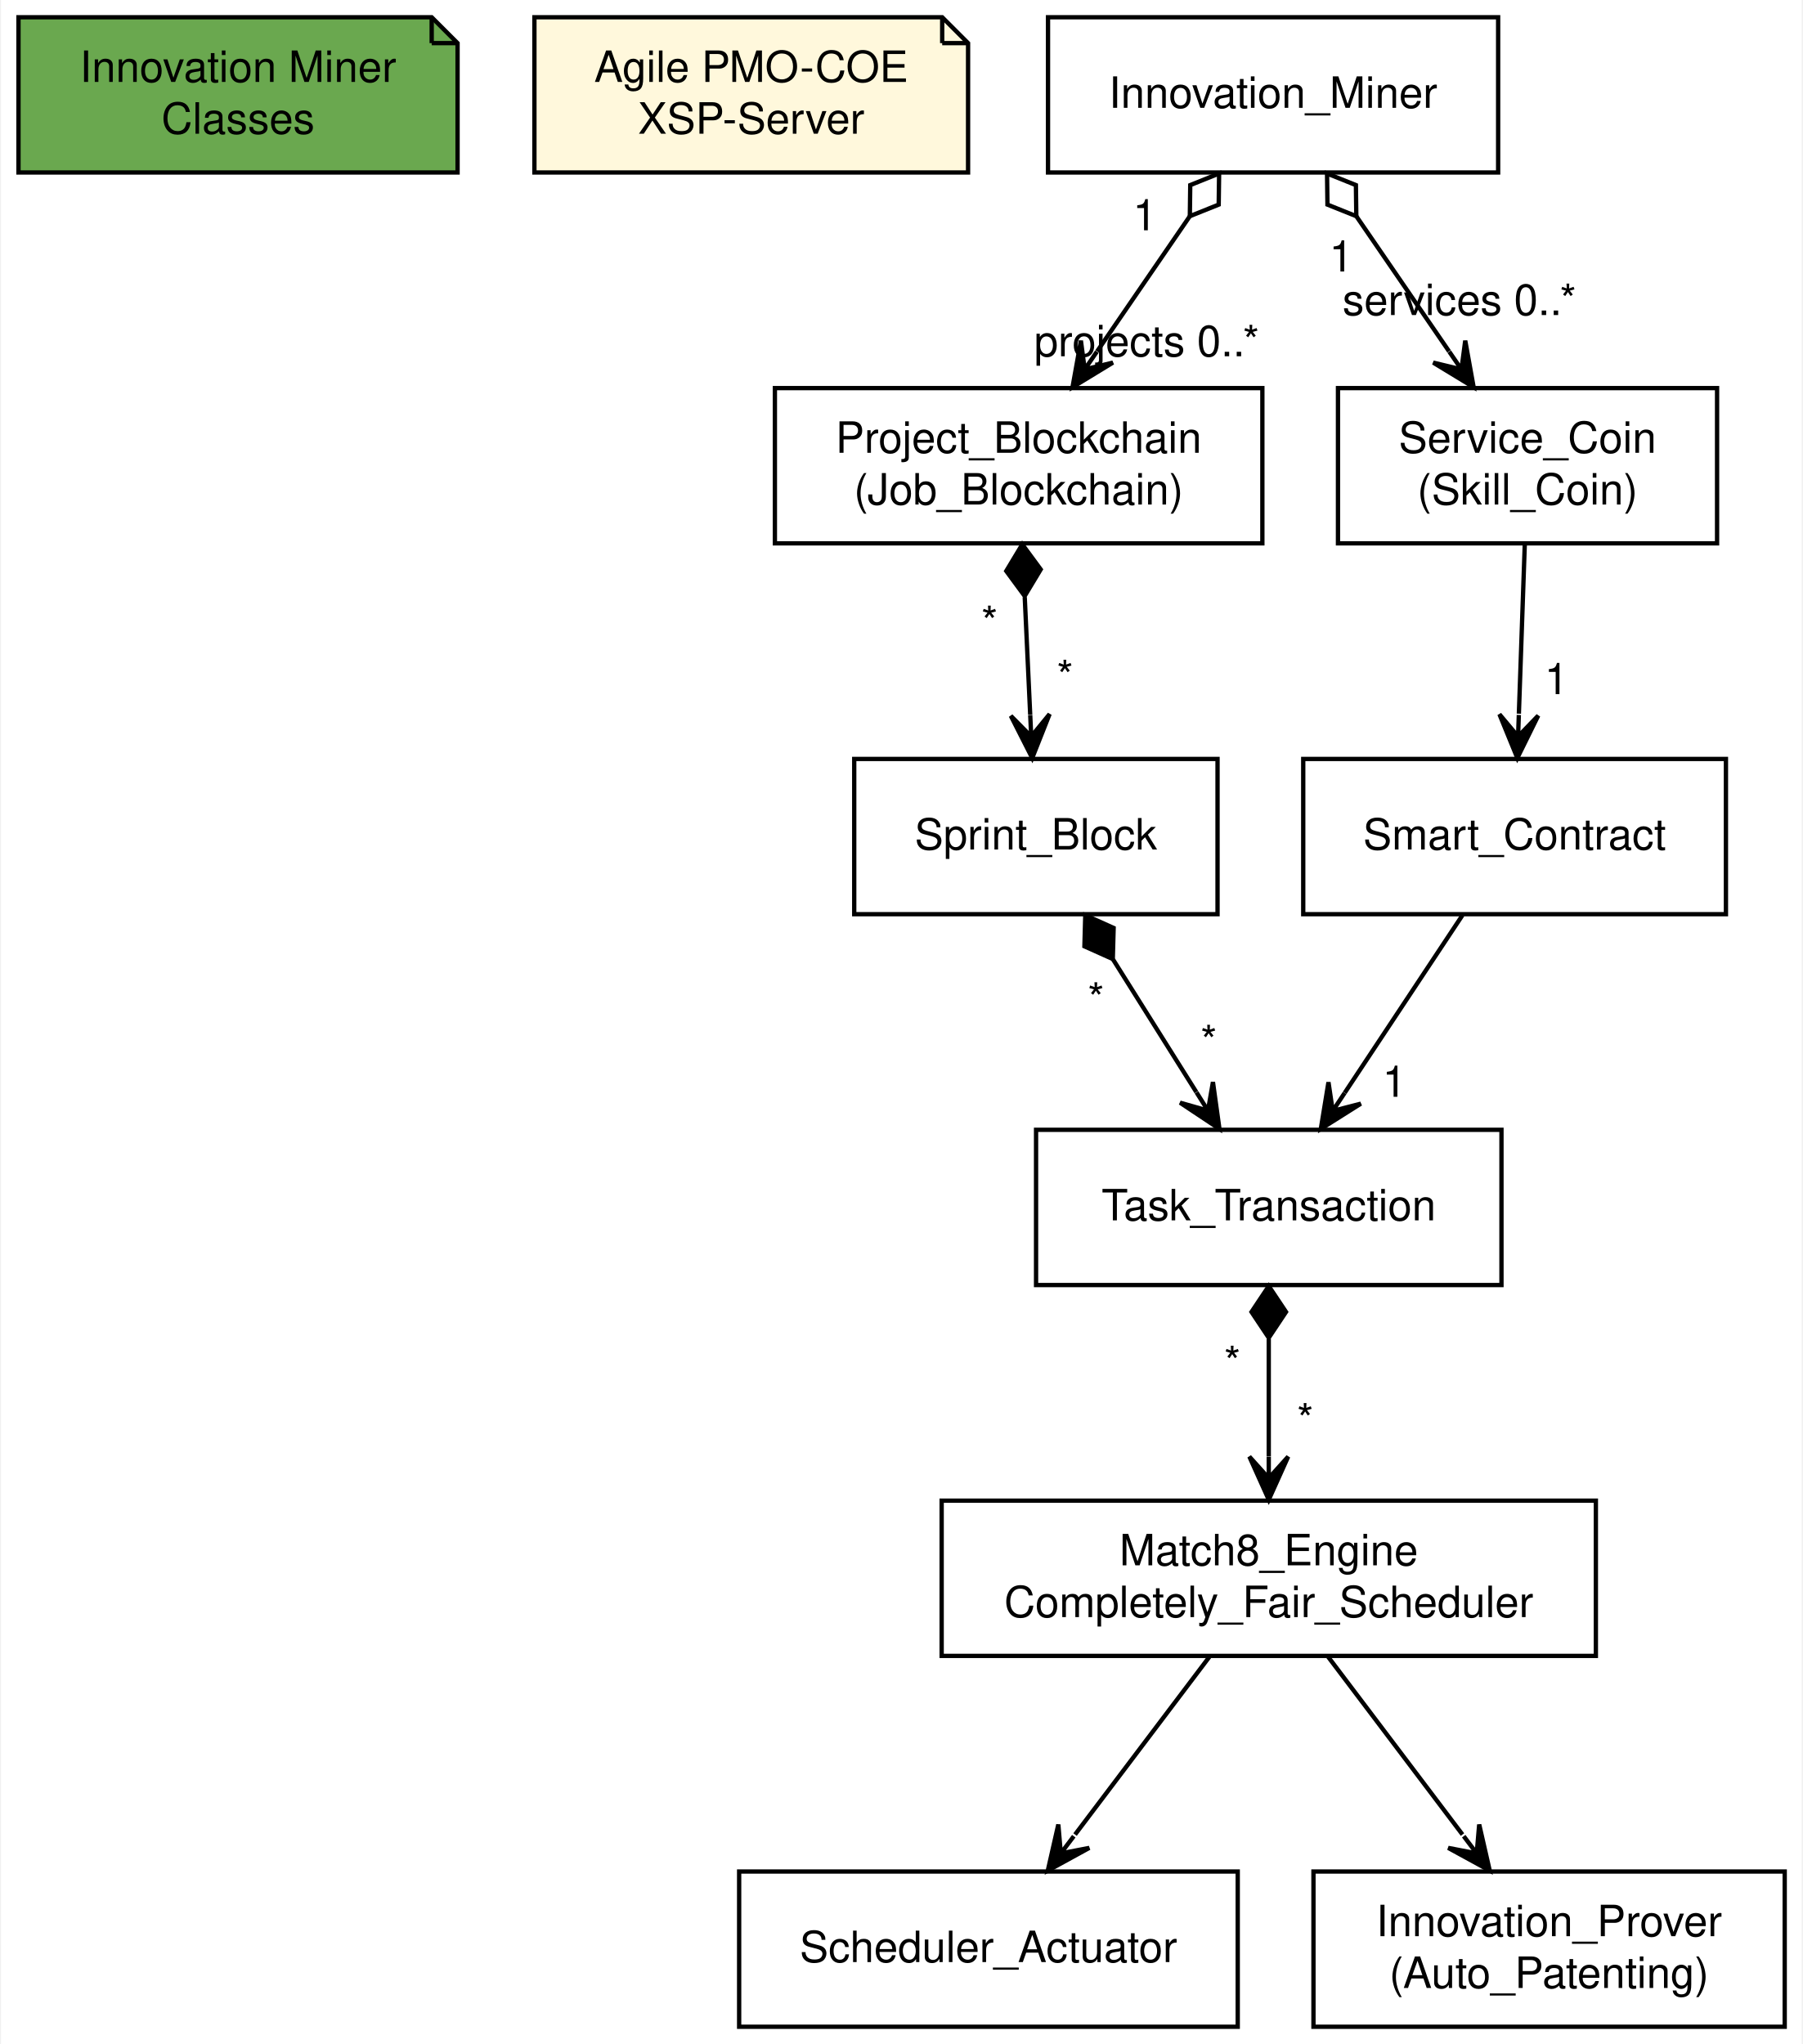
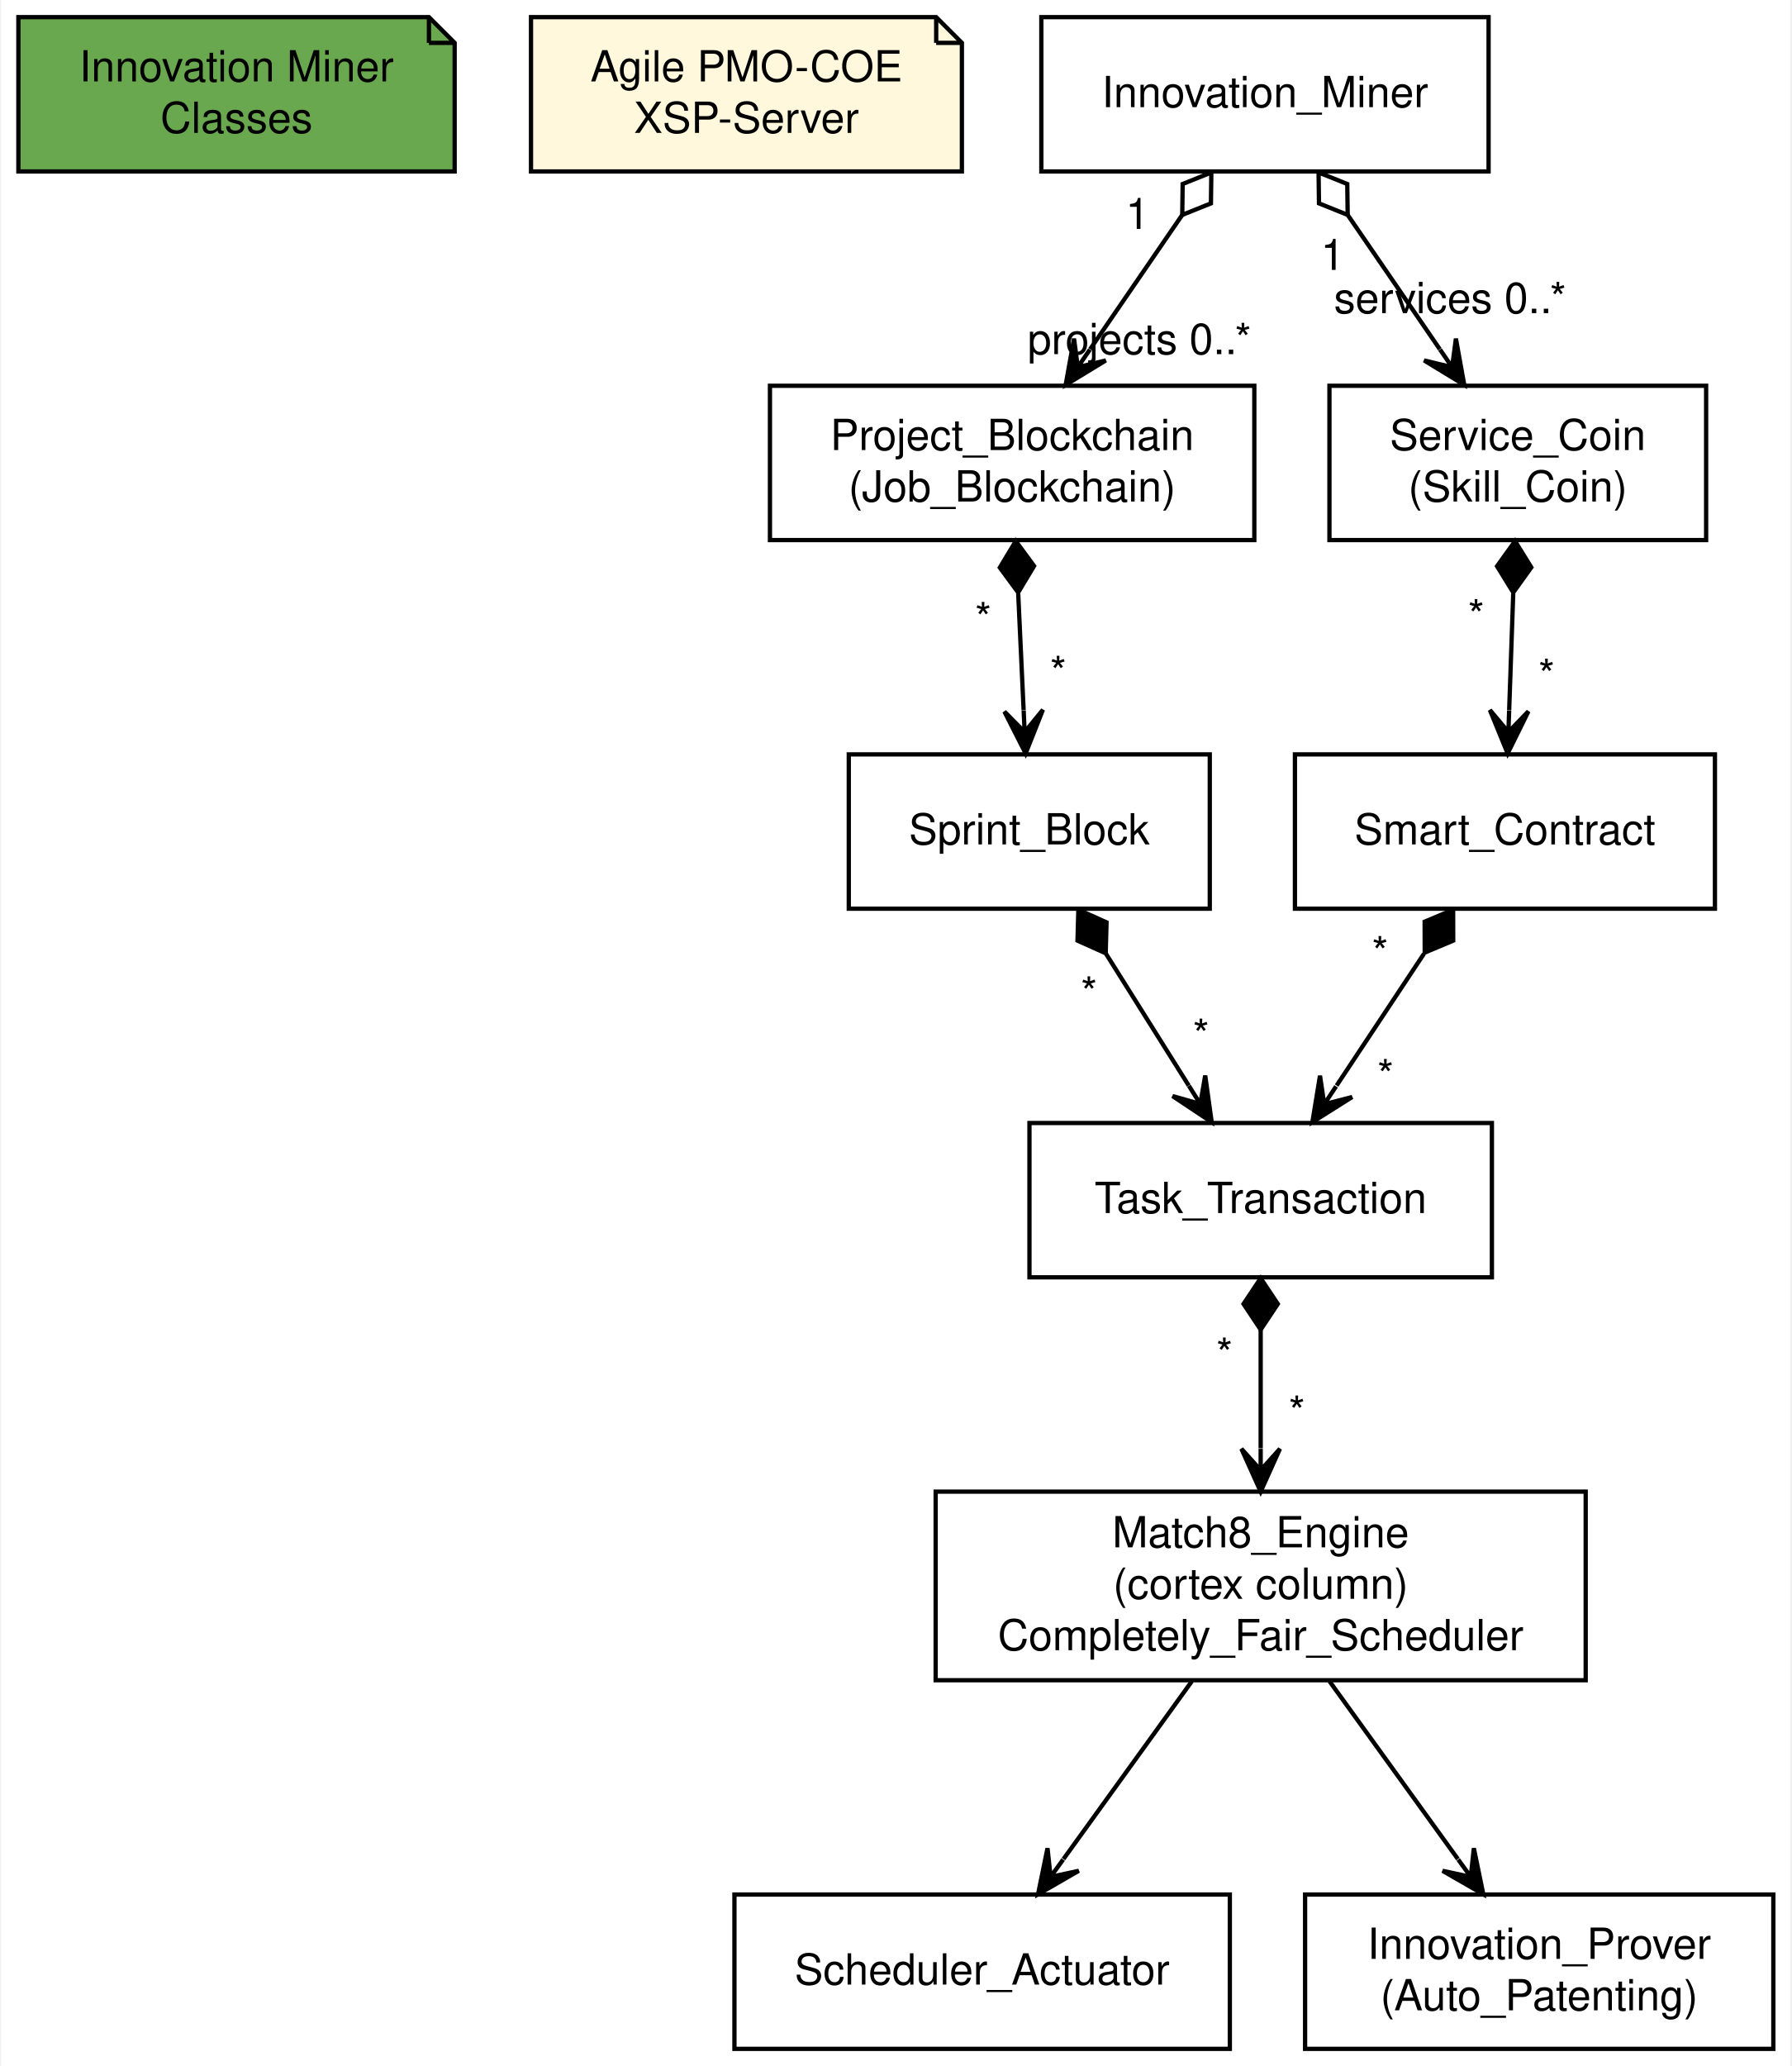
- <svg xmlns="http://www.w3.org/2000/svg" width="418pt" height="474pt" viewBox="0.00 0.00 417.52 474.00">
-   <g id="graph0" class="graph" transform="scale(1 1) rotate(0) translate(4 470)">
-     <polygon fill="#ffffff" stroke="transparent" points="-4,4 -4,-470 413.52,-470 413.52,4 -4,4" />
+ <svg xmlns="http://www.w3.org/2000/svg" width="418pt" height="482pt" viewBox="0.00 0.00 417.52 482.00">
+   <g id="graph0" class="graph" transform="scale(1 1) rotate(0) translate(4 478)">
+     <polygon fill="#ffffff" stroke="transparent" points="-4,4 -4,-478 413.52,-478 413.52,4 -4,4" />
    <g id="node1" class="node">
-       <polygon fill="#6aa84f" stroke="#000000" points="95.858,-466 .048,-466 .048,-430 101.858,-430 101.858,-460 95.858,-466" />
-       <polyline fill="none" stroke="#000000" points="95.858,-466 95.858,-460 " />
-       <polyline fill="none" stroke="#000000" points="101.858,-460 95.858,-460 " />
-       <text text-anchor="middle" x="50.953" y="-451" font-family="Helvetica,sans-Serif" font-size="10.00" fill="#000000">Innovation Miner</text>
-       <text text-anchor="middle" x="50.953" y="-439" font-family="Helvetica,sans-Serif" font-size="10.00" fill="#000000">Classes</text>
+       <polygon fill="#6aa84f" stroke="#000000" points="95.858,-474 .048,-474 .048,-438 101.858,-438 101.858,-468 95.858,-474" />
+       <polyline fill="none" stroke="#000000" points="95.858,-474 95.858,-468 " />
+       <polyline fill="none" stroke="#000000" points="101.858,-468 95.858,-468 " />
+       <text text-anchor="middle" x="50.953" y="-459" font-family="Helvetica,sans-Serif" font-size="10.00" fill="#000000">Innovation Miner</text>
+       <text text-anchor="middle" x="50.953" y="-447" font-family="Helvetica,sans-Serif" font-size="10.00" fill="#000000">Classes</text>
    </g>
    <g id="node2" class="node">
-       <polygon fill="#fff8dc" stroke="#000000" points="214.23,-466 119.675,-466 119.675,-430 220.23,-430 220.23,-460 214.23,-466" />
-       <polyline fill="none" stroke="#000000" points="214.23,-466 214.23,-460 " />
-       <polyline fill="none" stroke="#000000" points="220.23,-460 214.23,-460 " />
-       <text text-anchor="middle" x="169.952" y="-451" font-family="Helvetica,sans-Serif" font-size="10.00" fill="#000000">Agile PMO-COE</text>
-       <text text-anchor="middle" x="169.952" y="-439" font-family="Helvetica,sans-Serif" font-size="10.00" fill="#000000">XSP-Server</text>
+       <polygon fill="#fff8dc" stroke="#000000" points="214.23,-474 119.675,-474 119.675,-438 220.23,-438 220.23,-468 214.23,-474" />
+       <polyline fill="none" stroke="#000000" points="214.23,-474 214.23,-468 " />
+       <polyline fill="none" stroke="#000000" points="220.23,-468 214.23,-468 " />
+       <text text-anchor="middle" x="169.952" y="-459" font-family="Helvetica,sans-Serif" font-size="10.00" fill="#000000">Agile PMO-COE</text>
+       <text text-anchor="middle" x="169.952" y="-447" font-family="Helvetica,sans-Serif" font-size="10.00" fill="#000000">XSP-Server</text>
    </g>
    <g id="node3" class="node">
-       <polygon fill="none" stroke="#000000" points="343.138,-466 238.767,-466 238.767,-430 343.138,-430 343.138,-466" />
-       <text text-anchor="middle" x="290.952" y="-445" font-family="Helvetica,sans-Serif" font-size="10.00" fill="#000000">Innovation_Miner</text>
+       <polygon fill="none" stroke="#000000" points="343.138,-474 238.767,-474 238.767,-438 343.138,-438 343.138,-474" />
+       <text text-anchor="middle" x="290.952" y="-453" font-family="Helvetica,sans-Serif" font-size="10.00" fill="#000000">Innovation_Miner</text>
    </g>
    <g id="node4" class="node">
-       <polygon fill="none" stroke="#000000" points="288.469,-380 175.436,-380 175.436,-344 288.469,-344 288.469,-380" />
-       <text text-anchor="middle" x="231.952" y="-365" font-family="Helvetica,sans-Serif" font-size="10.00" fill="#000000">Project_Blockchain</text>
-       <text text-anchor="middle" x="231.952" y="-353" font-family="Helvetica,sans-Serif" font-size="10.00" fill="#000000">(Job_Blockchain)</text>
+       <polygon fill="none" stroke="#000000" points="288.469,-388 175.436,-388 175.436,-352 288.469,-352 288.469,-388" />
+       <text text-anchor="middle" x="231.952" y="-373" font-family="Helvetica,sans-Serif" font-size="10.00" fill="#000000">Project_Blockchain</text>
+       <text text-anchor="middle" x="231.952" y="-361" font-family="Helvetica,sans-Serif" font-size="10.00" fill="#000000">(Job_Blockchain)</text>
    </g>
    <g id="edge1" class="edge">
-       <path fill="none" stroke="#000000" d="M271.65,-419.864C264.735,-409.784 256.967,-398.462 250.149,-388.524" />
-       <polygon fill="none" stroke="#000000" points="271.651,-419.866 278.344,-422.551 278.44,-429.762 271.747,-427.077 271.651,-419.866" />
-       <polygon fill="#000000" stroke="#000000" points="244.447,-380.212 253.815,-385.912 247.275,-384.335 250.104,-388.458 250.104,-388.458 250.104,-388.458 247.275,-384.335 246.393,-391.004 244.447,-380.212 244.447,-380.212" />
-       <text text-anchor="middle" x="261.671" y="-387.377" font-family="Helvetica,sans-Serif" font-size="10.00" fill="#000000">projects 0..*</text>
-       <text text-anchor="middle" x="261.216" y="-416.596" font-family="Helvetica,sans-Serif" font-size="10.00" fill="#000000">1</text>
+       <path fill="none" stroke="#000000" d="M271.65,-427.864C264.735,-417.784 256.967,-406.462 250.149,-396.524" />
+       <polygon fill="none" stroke="#000000" points="271.651,-427.866 278.344,-430.551 278.44,-437.762 271.747,-435.077 271.651,-427.866" />
+       <polygon fill="#000000" stroke="#000000" points="244.447,-388.212 253.815,-393.912 247.275,-392.335 250.104,-396.458 250.104,-396.458 250.104,-396.458 247.275,-392.335 246.393,-399.004 244.447,-388.212 244.447,-388.212" />
+       <text text-anchor="middle" x="261.671" y="-395.377" font-family="Helvetica,sans-Serif" font-size="10.00" fill="#000000">projects 0..*</text>
+       <text text-anchor="middle" x="261.216" y="-424.596" font-family="Helvetica,sans-Serif" font-size="10.00" fill="#000000">1</text>
    </g>
    <g id="node5" class="node">
-       <polygon fill="none" stroke="#000000" points="393.904,-380 306.001,-380 306.001,-344 393.904,-344 393.904,-380" />
-       <text text-anchor="middle" x="349.952" y="-365" font-family="Helvetica,sans-Serif" font-size="10.00" fill="#000000">Service_Coin</text>
-       <text text-anchor="middle" x="349.952" y="-353" font-family="Helvetica,sans-Serif" font-size="10.00" fill="#000000">(Skill_Coin)</text>
+       <polygon fill="none" stroke="#000000" points="393.904,-388 306.001,-388 306.001,-352 393.904,-352 393.904,-388" />
+       <text text-anchor="middle" x="349.952" y="-373" font-family="Helvetica,sans-Serif" font-size="10.00" fill="#000000">Service_Coin</text>
+       <text text-anchor="middle" x="349.952" y="-361" font-family="Helvetica,sans-Serif" font-size="10.00" fill="#000000">(Skill_Coin)</text>
    </g>
    <g id="edge2" class="edge">
-       <path fill="none" stroke="#000000" d="M310.255,-419.864C317.17,-409.784 324.938,-398.462 331.756,-388.524" />
-       <polygon fill="none" stroke="#000000" points="310.253,-419.866 310.158,-427.077 303.465,-429.762 303.561,-422.551 310.253,-419.866" />
-       <polygon fill="#000000" stroke="#000000" points="337.458,-380.212 335.512,-391.004 334.63,-384.335 331.801,-388.458 331.801,-388.458 331.801,-388.458 334.63,-384.335 328.09,-385.912 337.458,-380.212 337.458,-380.212" />
-       <text text-anchor="middle" x="334.174" y="-396.941" font-family="Helvetica,sans-Serif" font-size="10.00" fill="#000000">services 0..*</text>
-       <text text-anchor="middle" x="306.749" y="-407.033" font-family="Helvetica,sans-Serif" font-size="10.00" fill="#000000">1</text>
+       <path fill="none" stroke="#000000" d="M310.255,-427.864C317.17,-417.784 324.938,-406.462 331.756,-396.524" />
+       <polygon fill="none" stroke="#000000" points="310.253,-427.866 310.158,-435.077 303.465,-437.762 303.561,-430.551 310.253,-427.866" />
+       <polygon fill="#000000" stroke="#000000" points="337.458,-388.212 335.512,-399.004 334.63,-392.335 331.801,-396.458 331.801,-396.458 331.801,-396.458 334.63,-392.335 328.09,-393.912 337.458,-388.212 337.458,-388.212" />
+       <text text-anchor="middle" x="334.174" y="-404.941" font-family="Helvetica,sans-Serif" font-size="10.00" fill="#000000">services 0..*</text>
+       <text text-anchor="middle" x="306.749" y="-415.033" font-family="Helvetica,sans-Serif" font-size="10.00" fill="#000000">1</text>
    </g>
    <g id="node6" class="node">
-       <polygon fill="none" stroke="#000000" points="278.073,-294 193.832,-294 193.832,-258 278.073,-258 278.073,-294" />
-       <text text-anchor="middle" x="235.952" y="-273" font-family="Helvetica,sans-Serif" font-size="10.00" fill="#000000">Sprint_Block</text>
+       <polygon fill="none" stroke="#000000" points="278.073,-302 193.832,-302 193.832,-266 278.073,-266 278.073,-302" />
+       <text text-anchor="middle" x="235.952" y="-281" font-family="Helvetica,sans-Serif" font-size="10.00" fill="#000000">Sprint_Block</text>
    </g>
    <g id="edge3" class="edge">
-       <path fill="none" stroke="#000000" d="M233.37,-331.521C233.782,-322.654 234.231,-313.01 234.637,-304.285" />
-       <polygon fill="#000000" stroke="#000000" points="233.358,-331.775 237.075,-337.954 232.801,-343.762 229.084,-337.582 233.358,-331.775" />
-       <polygon fill="#000000" stroke="#000000" points="235.105,-294.212 239.136,-304.41 234.873,-299.207 234.641,-304.201 234.641,-304.201 234.641,-304.201 234.873,-299.207 230.146,-303.992 235.105,-294.212 235.105,-294.212" />
-       <text text-anchor="middle" x="242.707" y="-309.711" font-family="Helvetica,sans-Serif" font-size="10.00" fill="#000000">*</text>
-       <text text-anchor="middle" x="225.2" y="-322.262" font-family="Helvetica,sans-Serif" font-size="10.00" fill="#000000">*</text>
+       <path fill="none" stroke="#000000" d="M233.37,-339.521C233.782,-330.654 234.231,-321.01 234.637,-312.285" />
+       <polygon fill="#000000" stroke="#000000" points="233.358,-339.775 237.075,-345.954 232.801,-351.762 229.084,-345.582 233.358,-339.775" />
+       <polygon fill="#000000" stroke="#000000" points="235.105,-302.212 239.136,-312.41 234.873,-307.207 234.641,-312.201 234.641,-312.201 234.641,-312.201 234.873,-307.207 230.146,-311.992 235.105,-302.212 235.105,-302.212" />
+       <text text-anchor="middle" x="242.707" y="-317.711" font-family="Helvetica,sans-Serif" font-size="10.00" fill="#000000">*</text>
+       <text text-anchor="middle" x="225.2" y="-330.262" font-family="Helvetica,sans-Serif" font-size="10.00" fill="#000000">*</text>
    </g>
    <g id="node8" class="node">
-       <polygon fill="none" stroke="#000000" points="395.959,-294 297.945,-294 297.945,-258 395.959,-258 395.959,-294" />
-       <text text-anchor="middle" x="346.952" y="-273" font-family="Helvetica,sans-Serif" font-size="10.00" fill="#000000">Smart_Contract</text>
+       <polygon fill="none" stroke="#000000" points="395.959,-302 297.945,-302 297.945,-266 395.959,-266 395.959,-302" />
+       <text text-anchor="middle" x="346.952" y="-281" font-family="Helvetica,sans-Serif" font-size="10.00" fill="#000000">Smart_Contract</text>
    </g>
    <g id="edge5" class="edge">
-       <path fill="none" stroke="#000000" d="M349.316,-343.762C348.918,-332.36 348.398,-317.434 347.947,-304.494" />
-       <polygon fill="#000000" stroke="#000000" points="347.588,-294.212 352.434,-304.049 347.762,-299.209 347.937,-304.206 347.937,-304.206 347.937,-304.206 347.762,-299.209 343.439,-304.363 347.588,-294.212 347.588,-294.212" />
-       <text text-anchor="middle" x="356.667" y="-309.033" font-family="Helvetica,sans-Serif" font-size="10.00" fill="#000000">1</text>
+       <path fill="none" stroke="#000000" d="M348.889,-339.521C348.58,-330.654 348.243,-321.01 347.939,-312.285" />
+       <polygon fill="#000000" stroke="#000000" points="348.898,-339.769 353.105,-345.626 349.316,-351.762 345.11,-345.905 348.898,-339.769" />
+       <polygon fill="#000000" stroke="#000000" points="347.588,-302.212 352.434,-312.049 347.762,-307.209 347.937,-312.206 347.937,-312.206 347.937,-312.206 347.762,-307.209 343.439,-312.363 347.588,-302.212 347.588,-302.212" />
+       <text text-anchor="middle" x="356.667" y="-317.033" font-family="Helvetica,sans-Serif" font-size="10.00" fill="#000000">*</text>
+       <text text-anchor="middle" x="340.237" y="-330.941" font-family="Helvetica,sans-Serif" font-size="10.00" fill="#000000">*</text>
    </g>
    <g id="node7" class="node">
-       <polygon fill="none" stroke="#000000" points="343.911,-208 235.994,-208 235.994,-172 343.911,-172 343.911,-208" />
-       <text text-anchor="middle" x="289.952" y="-187" font-family="Helvetica,sans-Serif" font-size="10.00" fill="#000000">Task_Transaction</text>
+       <polygon fill="none" stroke="#000000" points="343.911,-216 235.994,-216 235.994,-180 343.911,-180 343.911,-216" />
+       <text text-anchor="middle" x="289.952" y="-195" font-family="Helvetica,sans-Serif" font-size="10.00" fill="#000000">Task_Transaction</text>
    </g>
    <g id="edge4" class="edge">
-       <path fill="none" stroke="#000000" d="M253.863,-247.476C260.085,-237.566 267.037,-226.496 273.165,-216.736" />
-       <polygon fill="#000000" stroke="#000000" points="253.786,-247.599 253.983,-254.807 247.405,-257.762 247.208,-250.553 253.786,-247.599" />
-       <polygon fill="#000000" stroke="#000000" points="278.517,-208.212 277.01,-219.074 275.858,-212.447 273.199,-216.681 273.199,-216.681 273.199,-216.681 275.858,-212.447 269.388,-214.288 278.517,-208.212 278.517,-208.212" />
-       <text text-anchor="middle" x="276.036" y="-225.058" font-family="Helvetica,sans-Serif" font-size="10.00" fill="#000000">*</text>
-       <text text-anchor="middle" x="249.885" y="-234.916" font-family="Helvetica,sans-Serif" font-size="10.00" fill="#000000">*</text>
+       <path fill="none" stroke="#000000" d="M253.863,-255.476C260.085,-245.566 267.037,-234.496 273.165,-224.736" />
+       <polygon fill="#000000" stroke="#000000" points="253.786,-255.599 253.983,-262.807 247.405,-265.762 247.208,-258.553 253.786,-255.599" />
+       <polygon fill="#000000" stroke="#000000" points="278.517,-216.212 277.01,-227.074 275.858,-220.447 273.199,-224.681 273.199,-224.681 273.199,-224.681 275.858,-220.447 269.388,-222.288 278.517,-216.212 278.517,-216.212" />
+       <text text-anchor="middle" x="276.036" y="-233.058" font-family="Helvetica,sans-Serif" font-size="10.00" fill="#000000">*</text>
+       <text text-anchor="middle" x="249.885" y="-242.916" font-family="Helvetica,sans-Serif" font-size="10.00" fill="#000000">*</text>
    </g>
    <g id="node9" class="node">
-       <polygon fill="none" stroke="#000000" points="365.8,-122 214.105,-122 214.105,-86 365.8,-86 365.8,-122" />
-       <text text-anchor="middle" x="289.952" y="-107" font-family="Helvetica,sans-Serif" font-size="10.00" fill="#000000">Match8_Engine</text>
-       <text text-anchor="middle" x="289.952" y="-95" font-family="Helvetica,sans-Serif" font-size="10.00" fill="#000000">Completely_Fair_Scheduler</text>
+       <polygon fill="none" stroke="#000000" points="365.8,-130 214.105,-130 214.105,-86 365.8,-86 365.8,-130" />
+       <text text-anchor="middle" x="289.952" y="-117" font-family="Helvetica,sans-Serif" font-size="10.00" fill="#000000">Match8_Engine</text>
+       <text text-anchor="middle" x="289.952" y="-105" font-family="Helvetica,sans-Serif" font-size="10.00" fill="#000000">(cortex column)</text>
+       <text text-anchor="middle" x="289.952" y="-93" font-family="Helvetica,sans-Serif" font-size="10.00" fill="#000000">Completely_Fair_Scheduler</text>
    </g>
    <g id="edge7" class="edge">
-       <path fill="none" stroke="#000000" d="M289.952,-159.52C289.952,-150.654 289.952,-141.01 289.952,-132.285" />
-       <polygon fill="#000000" stroke="#000000" points="289.953,-159.762 293.952,-165.762 289.952,-171.762 285.952,-165.762 289.953,-159.762" />
-       <polygon fill="#000000" stroke="#000000" points="289.952,-122.212 294.453,-132.212 289.952,-127.212 289.953,-132.212 289.953,-132.212 289.953,-132.212 289.952,-127.212 285.453,-132.212 289.952,-122.212 289.952,-122.212" />
-       <text text-anchor="middle" x="298.405" y="-137.338" font-family="Helvetica,sans-Serif" font-size="10.00" fill="#000000">*</text>
-       <text text-anchor="middle" x="281.5" y="-150.636" font-family="Helvetica,sans-Serif" font-size="10.00" fill="#000000">*</text>
+       <path fill="none" stroke="#000000" d="M289.952,-167.701C289.952,-158.825 289.952,-149.092 289.952,-140.108" />
+       <polygon fill="#000000" stroke="#000000" points="289.953,-167.787 293.952,-173.787 289.952,-179.787 285.952,-173.787 289.953,-167.787" />
+       <polygon fill="#000000" stroke="#000000" points="289.952,-130.002 294.453,-140.002 289.952,-135.002 289.953,-140.002 289.953,-140.002 289.953,-140.002 289.952,-135.002 285.453,-140.002 289.952,-130.002 289.952,-130.002" />
+       <text text-anchor="middle" x="298.405" y="-145.128" font-family="Helvetica,sans-Serif" font-size="10.00" fill="#000000">*</text>
+       <text text-anchor="middle" x="281.5" y="-158.661" font-family="Helvetica,sans-Serif" font-size="10.00" fill="#000000">*</text>
    </g>
    <g id="edge6" class="edge">
-       <path fill="none" stroke="#000000" d="M334.864,-257.762C326.929,-245.79 316.42,-229.933 307.562,-216.569" />
-       <polygon fill="#000000" stroke="#000000" points="302.023,-208.212 311.299,-214.061 304.786,-212.38 307.548,-216.548 307.548,-216.548 307.548,-216.548 304.786,-212.38 303.797,-219.034 302.023,-208.212 302.023,-208.212" />
-       <text text-anchor="middle" x="319.083" y="-215.651" font-family="Helvetica,sans-Serif" font-size="10.00" fill="#000000">1</text>
+       <path fill="none" stroke="#000000" d="M328.047,-255.476C321.479,-245.566 314.141,-234.496 307.673,-224.736" />
+       <polygon fill="#000000" stroke="#000000" points="328.235,-255.759 334.884,-258.55 334.864,-265.762 328.215,-262.97 328.235,-255.759" />
+       <polygon fill="#000000" stroke="#000000" points="302.023,-216.212 311.299,-222.061 304.786,-220.38 307.548,-224.548 307.548,-224.548 307.548,-224.548 304.786,-220.38 303.797,-227.034 302.023,-216.212 302.023,-216.212" />
+       <text text-anchor="middle" x="319.083" y="-223.651" font-family="Helvetica,sans-Serif" font-size="10.00" fill="#000000">*</text>
+       <text text-anchor="middle" x="317.805" y="-252.322" font-family="Helvetica,sans-Serif" font-size="10.00" fill="#000000">*</text>
    </g>
    <g id="node10" class="node">
      <polygon fill="none" stroke="#000000" points="282.757,-36 167.148,-36 167.148,0 282.757,0 282.757,-36" />
      <text text-anchor="middle" x="224.952" y="-15" font-family="Helvetica,sans-Serif" font-size="10.00" fill="#000000">Scheduler_Actuator</text>
    </g>
    <g id="edge8" class="edge">
-       <path fill="none" stroke="#000000" d="M276.168,-85.762C267.119,-73.79 255.134,-57.933 245.033,-44.569" />
-       <polygon fill="#000000" stroke="#000000" points="238.718,-36.212 248.337,-41.476 241.732,-40.201 244.747,-44.19 244.747,-44.19 244.747,-44.19 241.732,-40.201 241.157,-46.903 238.718,-36.212 238.718,-36.212" />
+       <path fill="none" stroke="#000000" d="M273.885,-85.753C264.818,-73.199 253.436,-57.439 243.931,-44.279" />
+       <polygon fill="#000000" stroke="#000000" points="238,-36.066 247.503,-41.538 240.927,-40.119 243.855,-44.172 243.855,-44.172 243.855,-44.172 240.927,-40.119 240.207,-46.807 238,-36.066 238,-36.066" />
    </g>
    <g id="node11" class="node">
      <polygon fill="none" stroke="#000000" points="409.588,-36 300.317,-36 300.317,0 409.588,0 409.588,-36" />
      <text text-anchor="middle" x="354.952" y="-21" font-family="Helvetica,sans-Serif" font-size="10.00" fill="#000000">Innovation_Prover</text>
      <text text-anchor="middle" x="354.952" y="-9" font-family="Helvetica,sans-Serif" font-size="10.00" fill="#000000">(Auto_Patenting)</text>
    </g>
    <g id="edge9" class="edge">
-       <path fill="none" stroke="#000000" d="M303.737,-85.762C312.786,-73.79 324.771,-57.933 334.872,-44.569" />
-       <polygon fill="#000000" stroke="#000000" points="341.188,-36.212 338.748,-46.903 338.173,-40.201 335.158,-44.19 335.158,-44.19 335.158,-44.19 338.173,-40.201 331.568,-41.476 341.188,-36.212 341.188,-36.212" />
+       <path fill="none" stroke="#000000" d="M306.02,-85.753C315.087,-73.199 326.469,-57.439 335.974,-44.279" />
+       <polygon fill="#000000" stroke="#000000" points="341.905,-36.066 339.698,-46.807 338.978,-40.119 336.05,-44.172 336.05,-44.172 336.05,-44.172 338.978,-40.119 332.402,-41.538 341.905,-36.066 341.905,-36.066" />
    </g>
  </g>
</svg>
